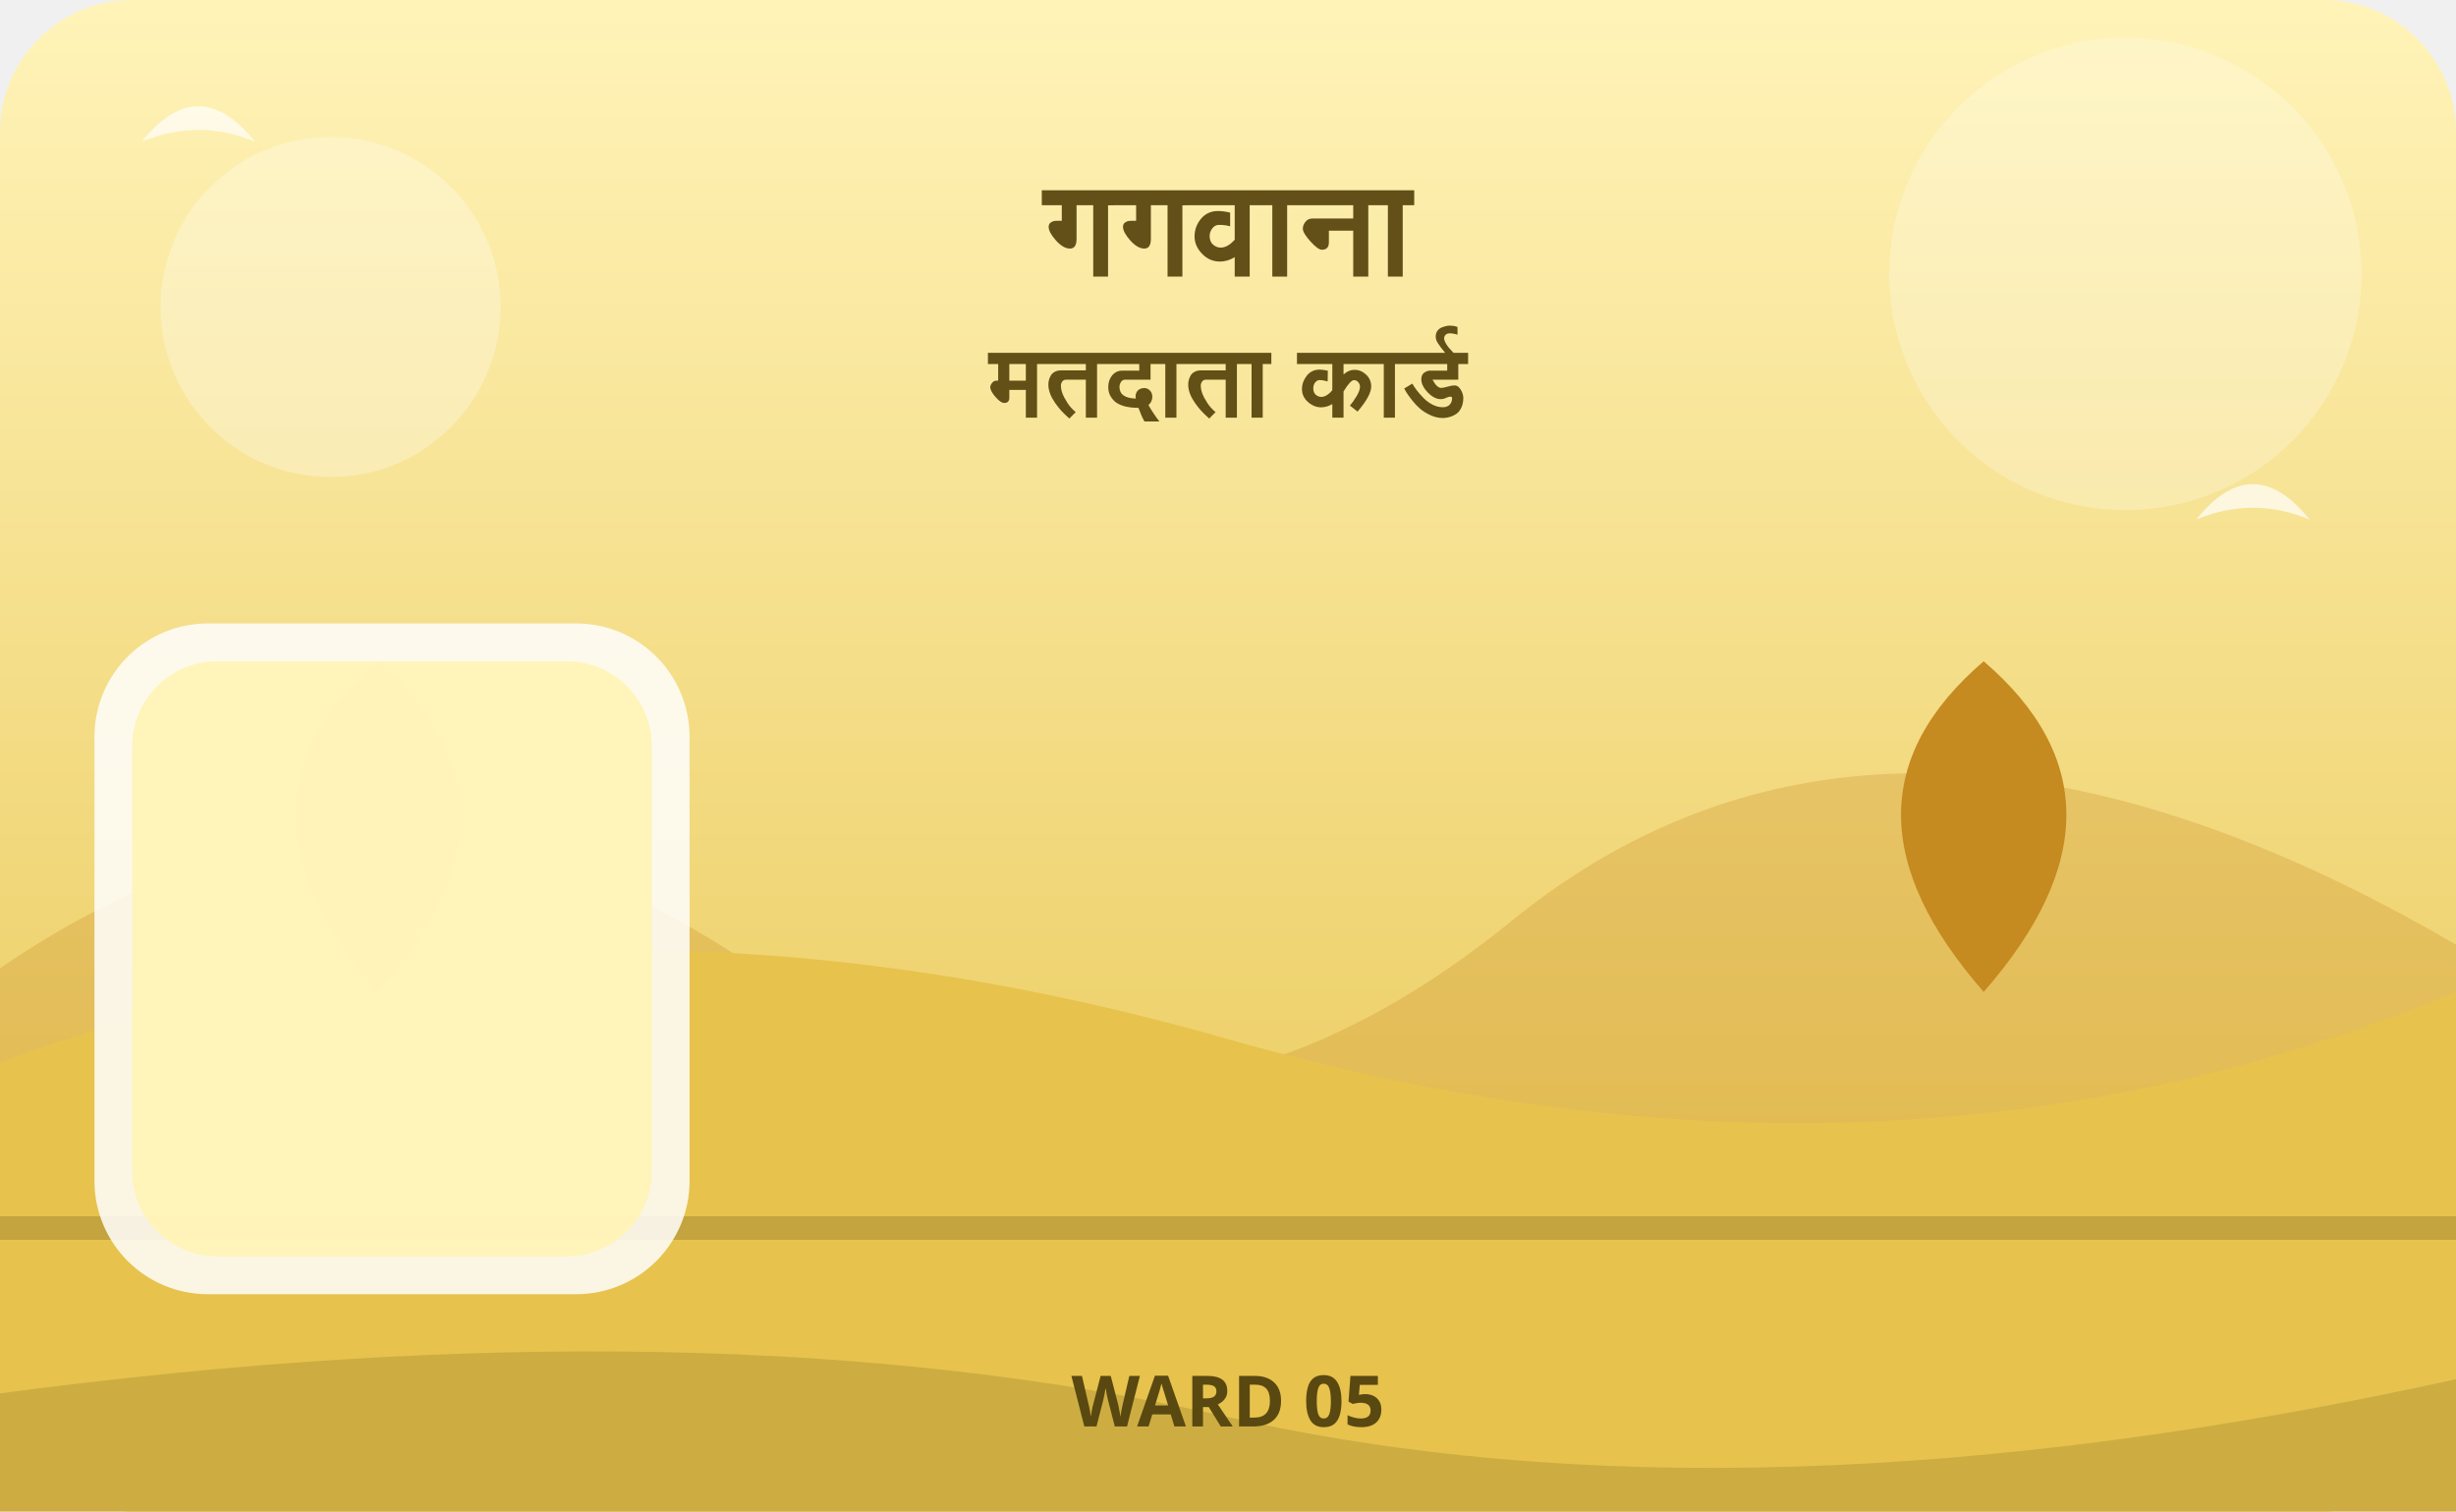
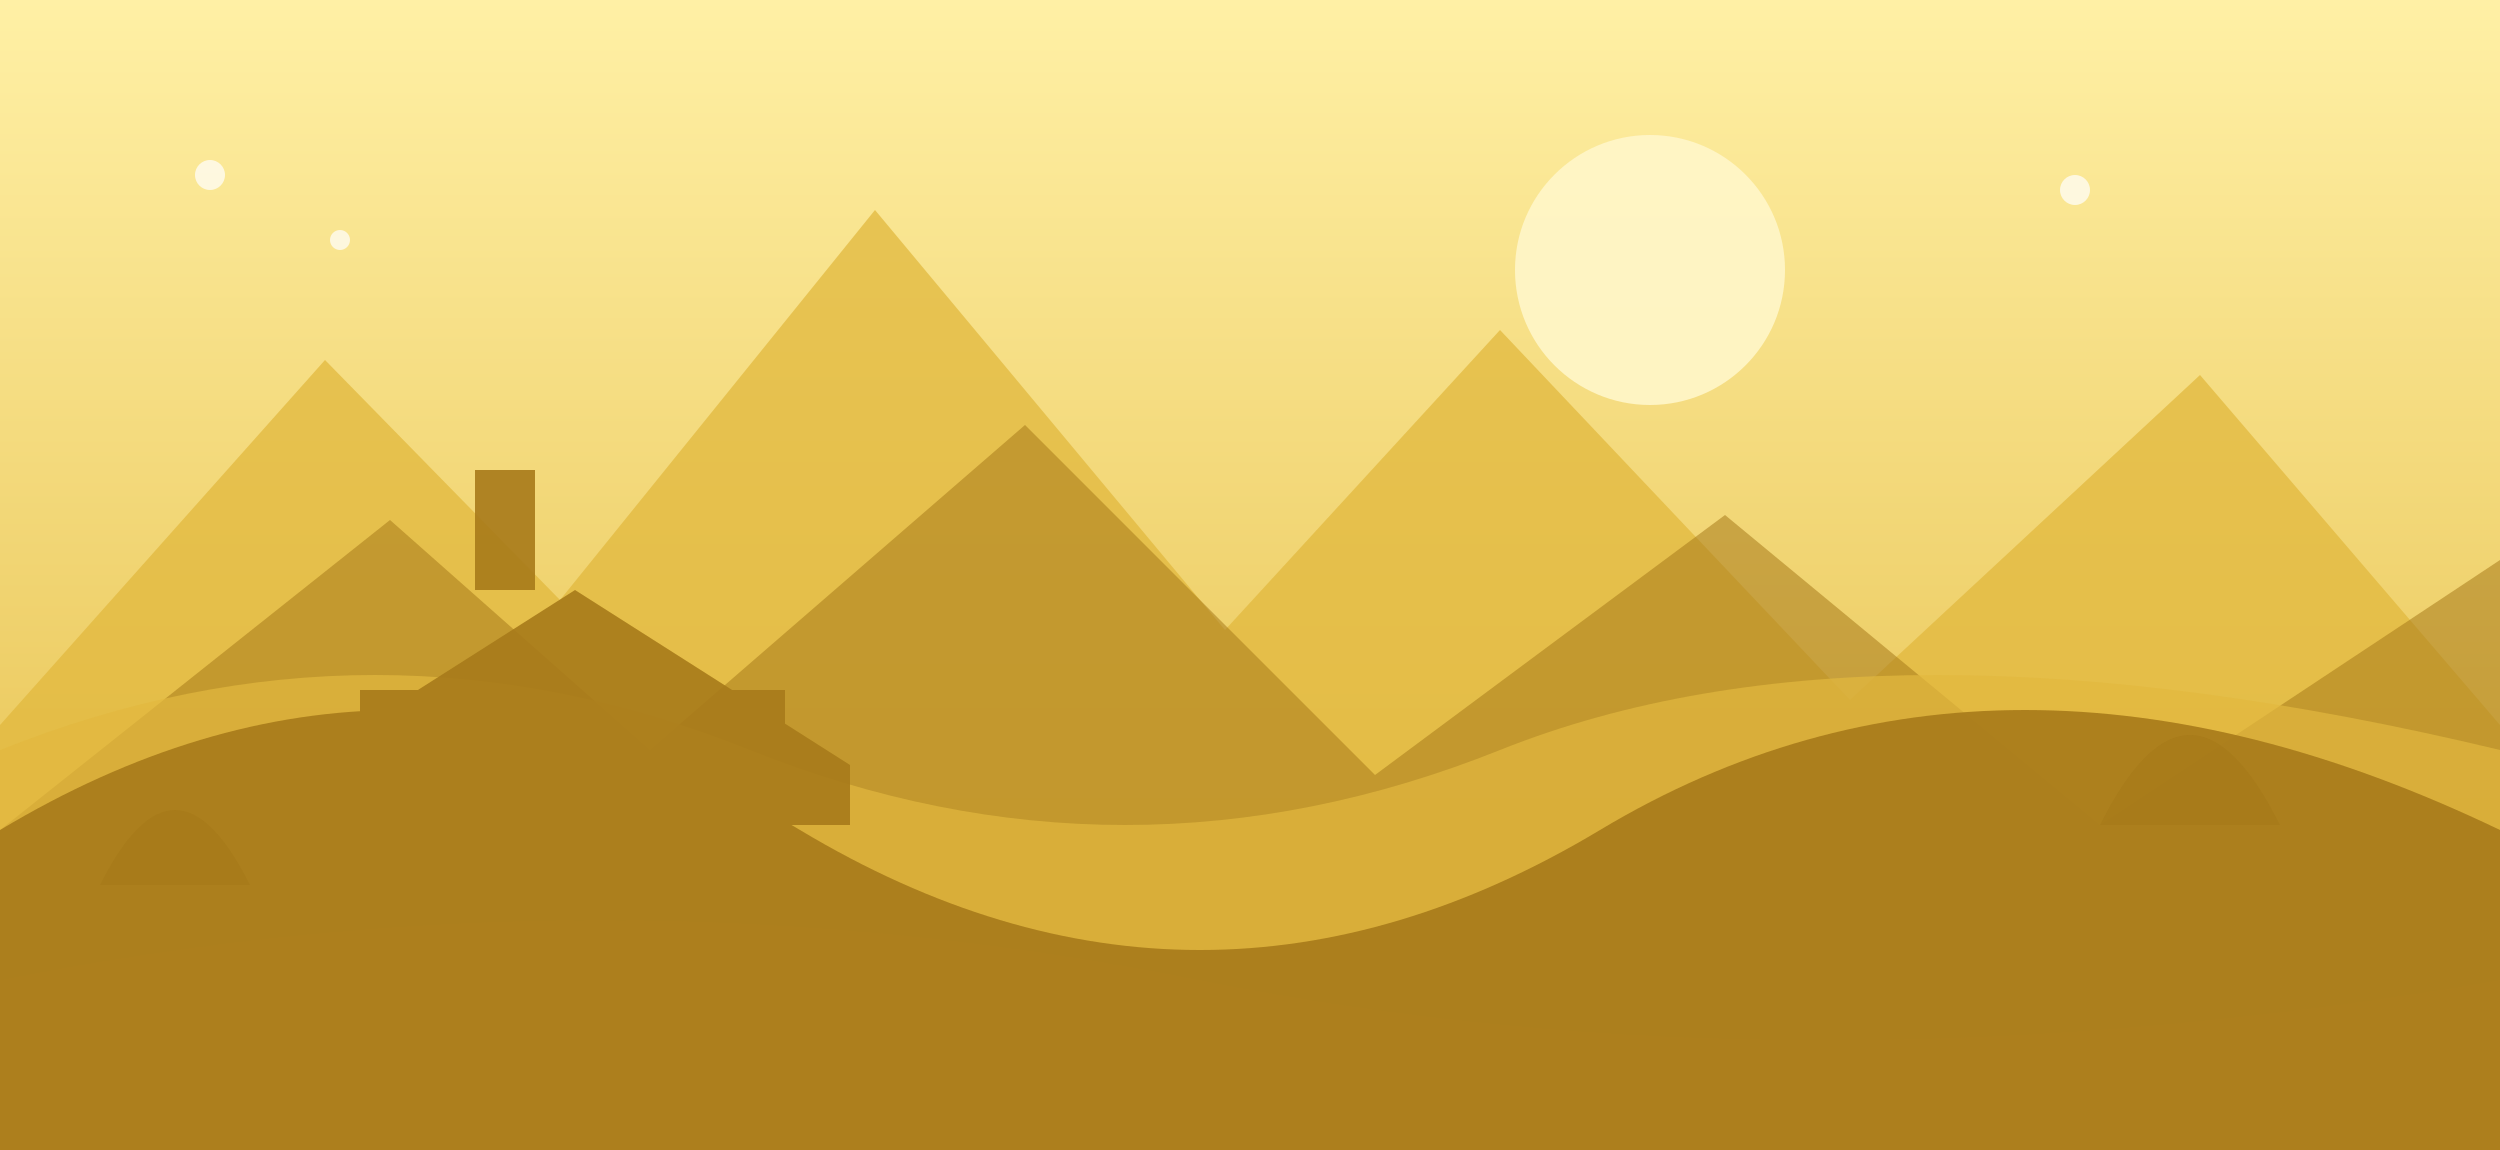
- <svg xmlns="http://www.w3.org/2000/svg" width="1040" height="640" viewBox="0 0 520 320">
+ <svg xmlns="http://www.w3.org/2000/svg" viewBox="0 0 500 230">
  <defs>
    <linearGradient id="g" x2="0" y2="1">
-       <stop stop-color="#FFF3B8" />
-       <stop offset="1" stop-color="#E7C34D" />
+       <stop stop-color="#fff0a5" />
+       <stop offset="1" stop-color="#e2b83e" />
    </linearGradient>
  </defs>
-   <rect width="520" height="320" rx="28" fill="url(#g)" />
-   <circle cx="70" cy="65" r="36" fill="#FFF" opacity=".28" />
-   <circle cx="450" cy="58" r="50" fill="#FFF" opacity=".24" />
-   <path d="M0 205 Q80 150 160 205 T320 195 T520 200 V320 H0Z" fill="#C58A20" opacity=".28" />
-   <path d="M0 225 Q120 180 260 220 T520 210 V320 H0Z" fill="#E7C34D" />
-   <g fill="#C58A20">
-     <path d="M80 210 Q45 170 80 140 Q115 170 80 210Z" />
-     <path d="M420 210 Q385 170 420 140 Q455 170 420 210Z" />
+   <rect width="500" height="230" fill="url(#g)" />
+   <circle cx="330" cy="54" r="27" fill="#fff6c9" opacity=".9" />
+   <path d="M0 145 L65 72 112 120 175 42 245 126 300 66 370 140 440 75 500 145V230H0Z" fill="#e2b83e" opacity=".75" />
+   <path d="M0 166 L78 104 130 150 205 85 275 155 345 103 420 165 500 112V230H0Z" fill="#a77a19" opacity=".55" />
+   <path d="M0 150q75-30 150 0t150 0 200 0v80H0Z" fill="#e2b83e" opacity=".7" />
+   <path d="M0 196q120-24 240 0t260 0v34H0Z" fill="#e2b83e" opacity=".35" />
+   <g fill="#a77a19" opacity=".9">
+     <path d="M0 166q80-48 160 0t160 0 180 0v64H0z" />
+     <path d="M60 153l55-35 55 35v12H60z" />
+     <path d="M95 118v-24h12v24zm-23 47v-27h20v27zm65 0v-27h20v27z" />
  </g>
-   <path d="M0 260 H520" stroke="#5A4811" stroke-width="5" opacity=".25" />
-   <g fill="#5A4811" opacity=".95">
-     <text x="260" y="58" text-anchor="middle" font-family="sans-serif" font-size="28" font-weight="800">गगवाना</text>
-     <text x="260" y="88" text-anchor="middle" font-family="sans-serif" font-size="21" font-weight="700">मतदाता कार्ड</text>
+   <g fill="#fff" opacity=".7">
+     <circle cx="42" cy="35" r="3" />
+     <circle cx="68" cy="48" r="2" />
+     <circle cx="415" cy="38" r="3" />
  </g>
-   <g fill="#FFF" opacity=".7">
-     <path d="M30 30q12-15 24 0q-12-5-24 0 M465 110q12-15 24 0q-12-5-24 0" />
+   <g fill="#a77a19" opacity=".8">
+     <path d="M20 177q15-30 30 0zm400-12q18-36 36 0z" />
  </g>
-   <rect x="20" y="132" width="126" height="142" rx="24" fill="#FFF" opacity=".84" />
-   <rect x="28" y="140" width="110" height="126" rx="18" fill="#FFF3B8" opacity=".95" />
-   <path d="M0 295 Q150 275 260 300 T520 292 V320 H0Z" fill="#5A4811" opacity=".18" />
-   <text x="260" y="302" text-anchor="middle" font-family="sans-serif" font-size="15" font-weight="700" fill="#5A4811">WARD 05</text>
</svg>
